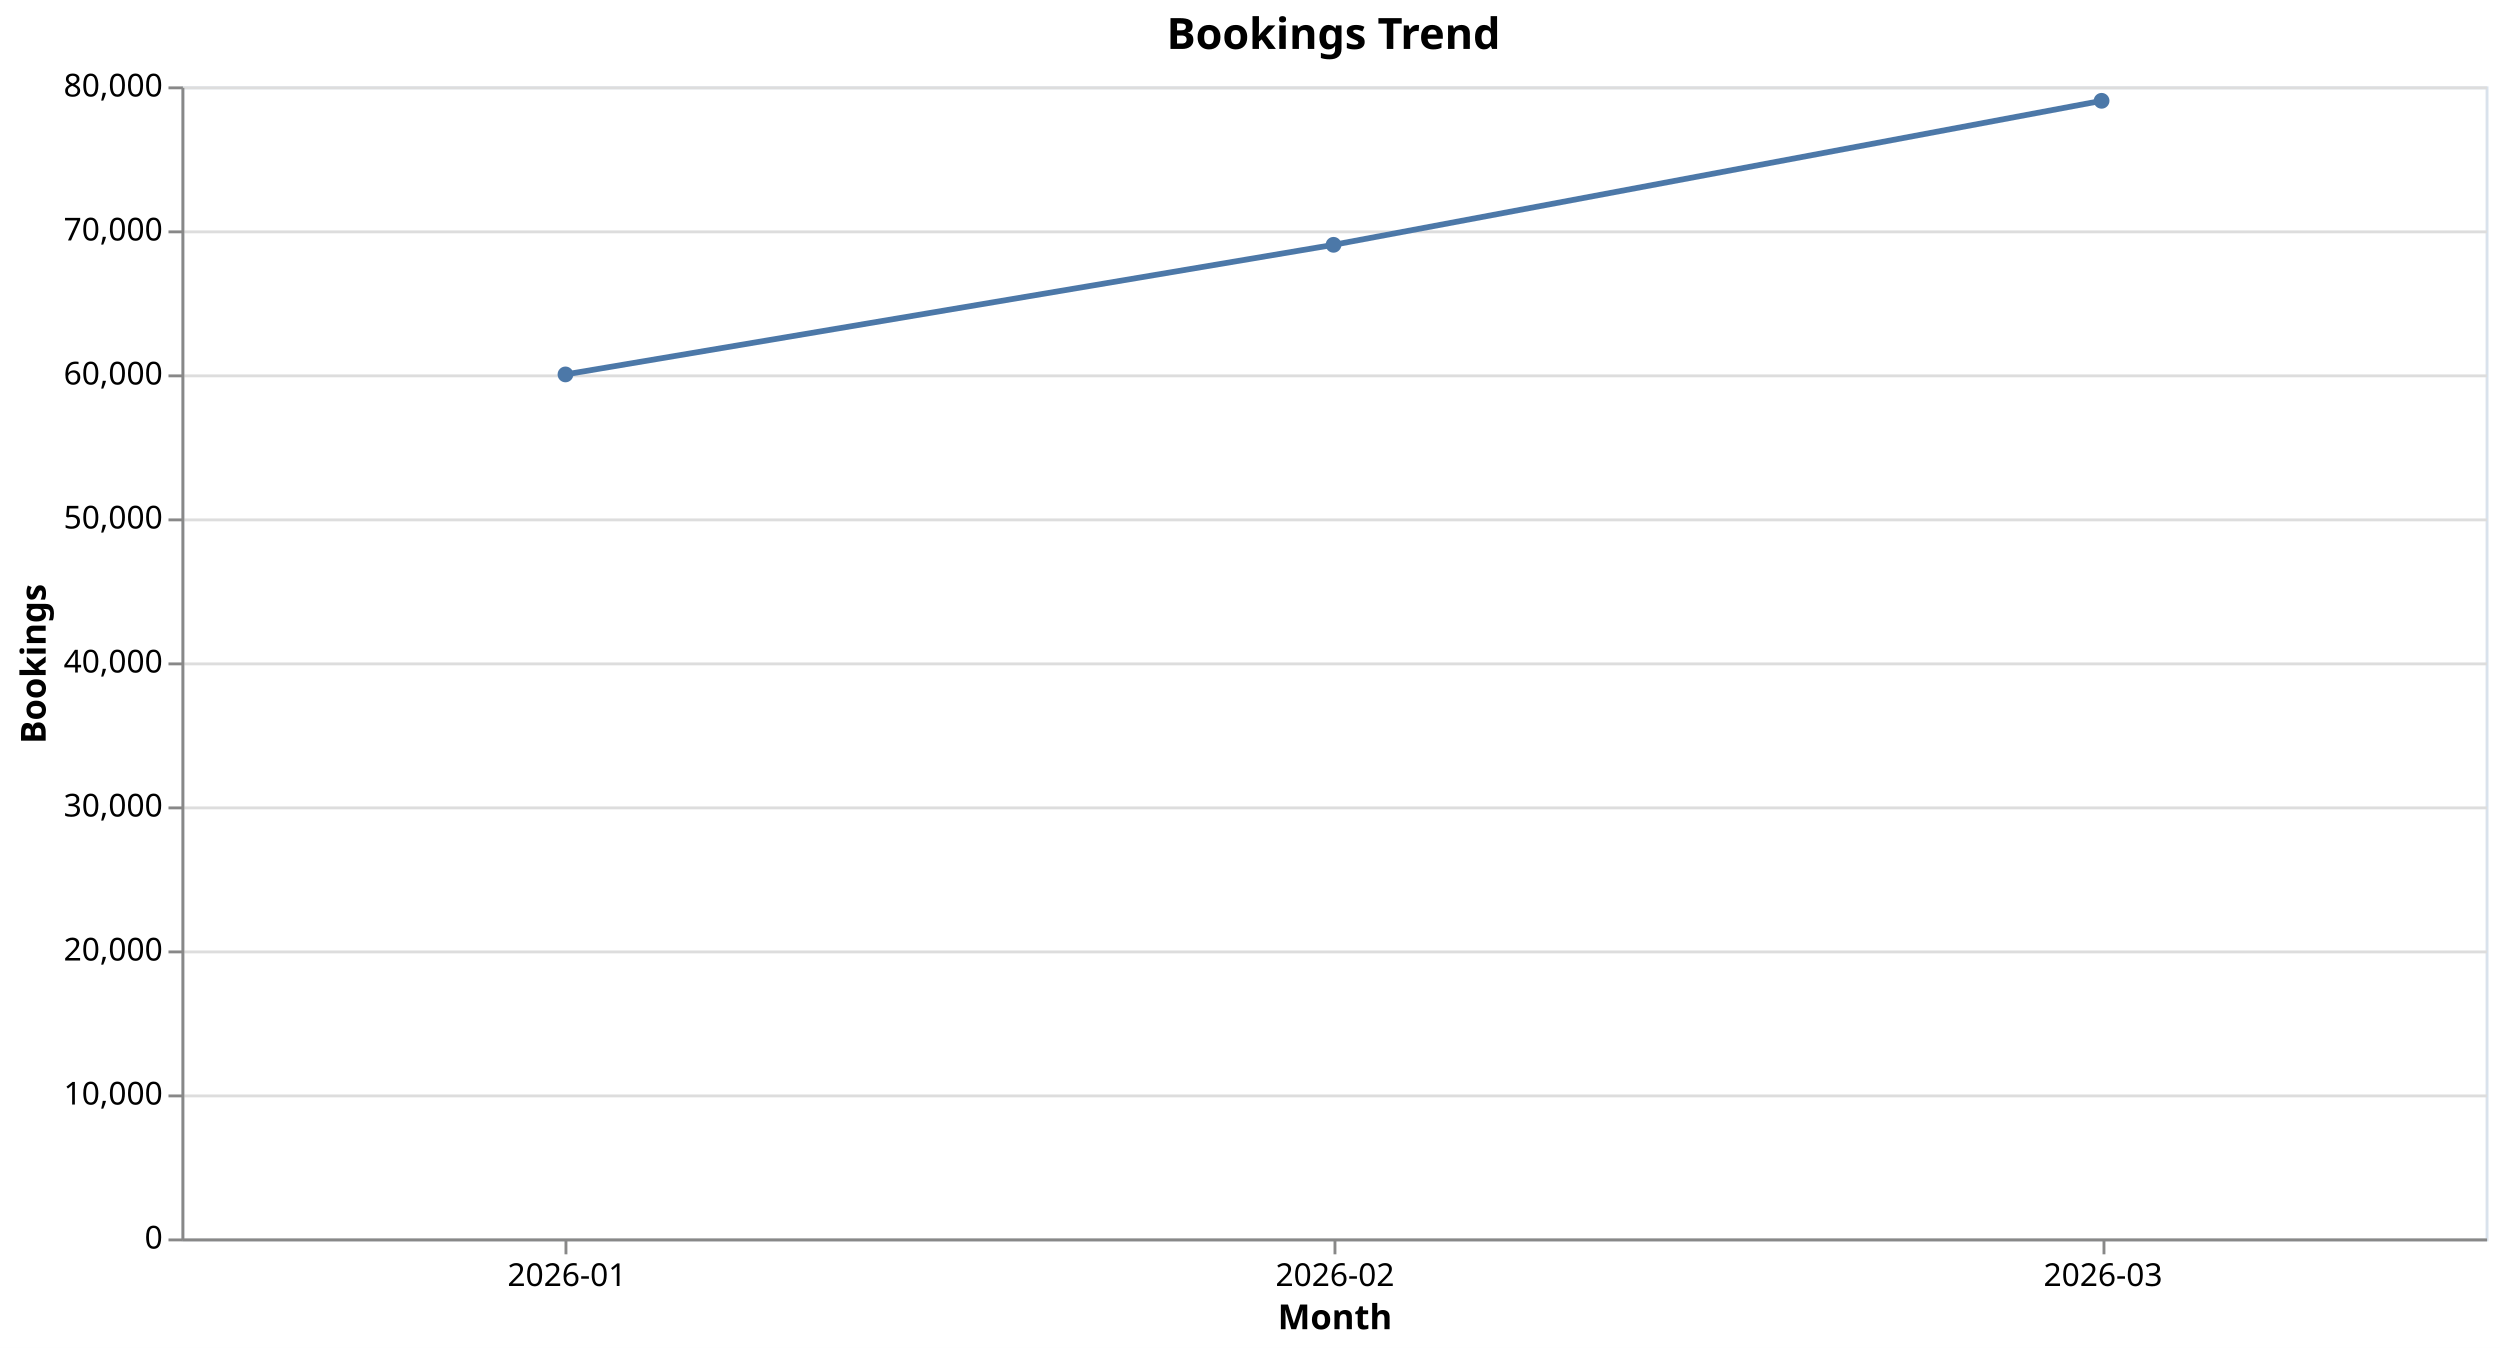
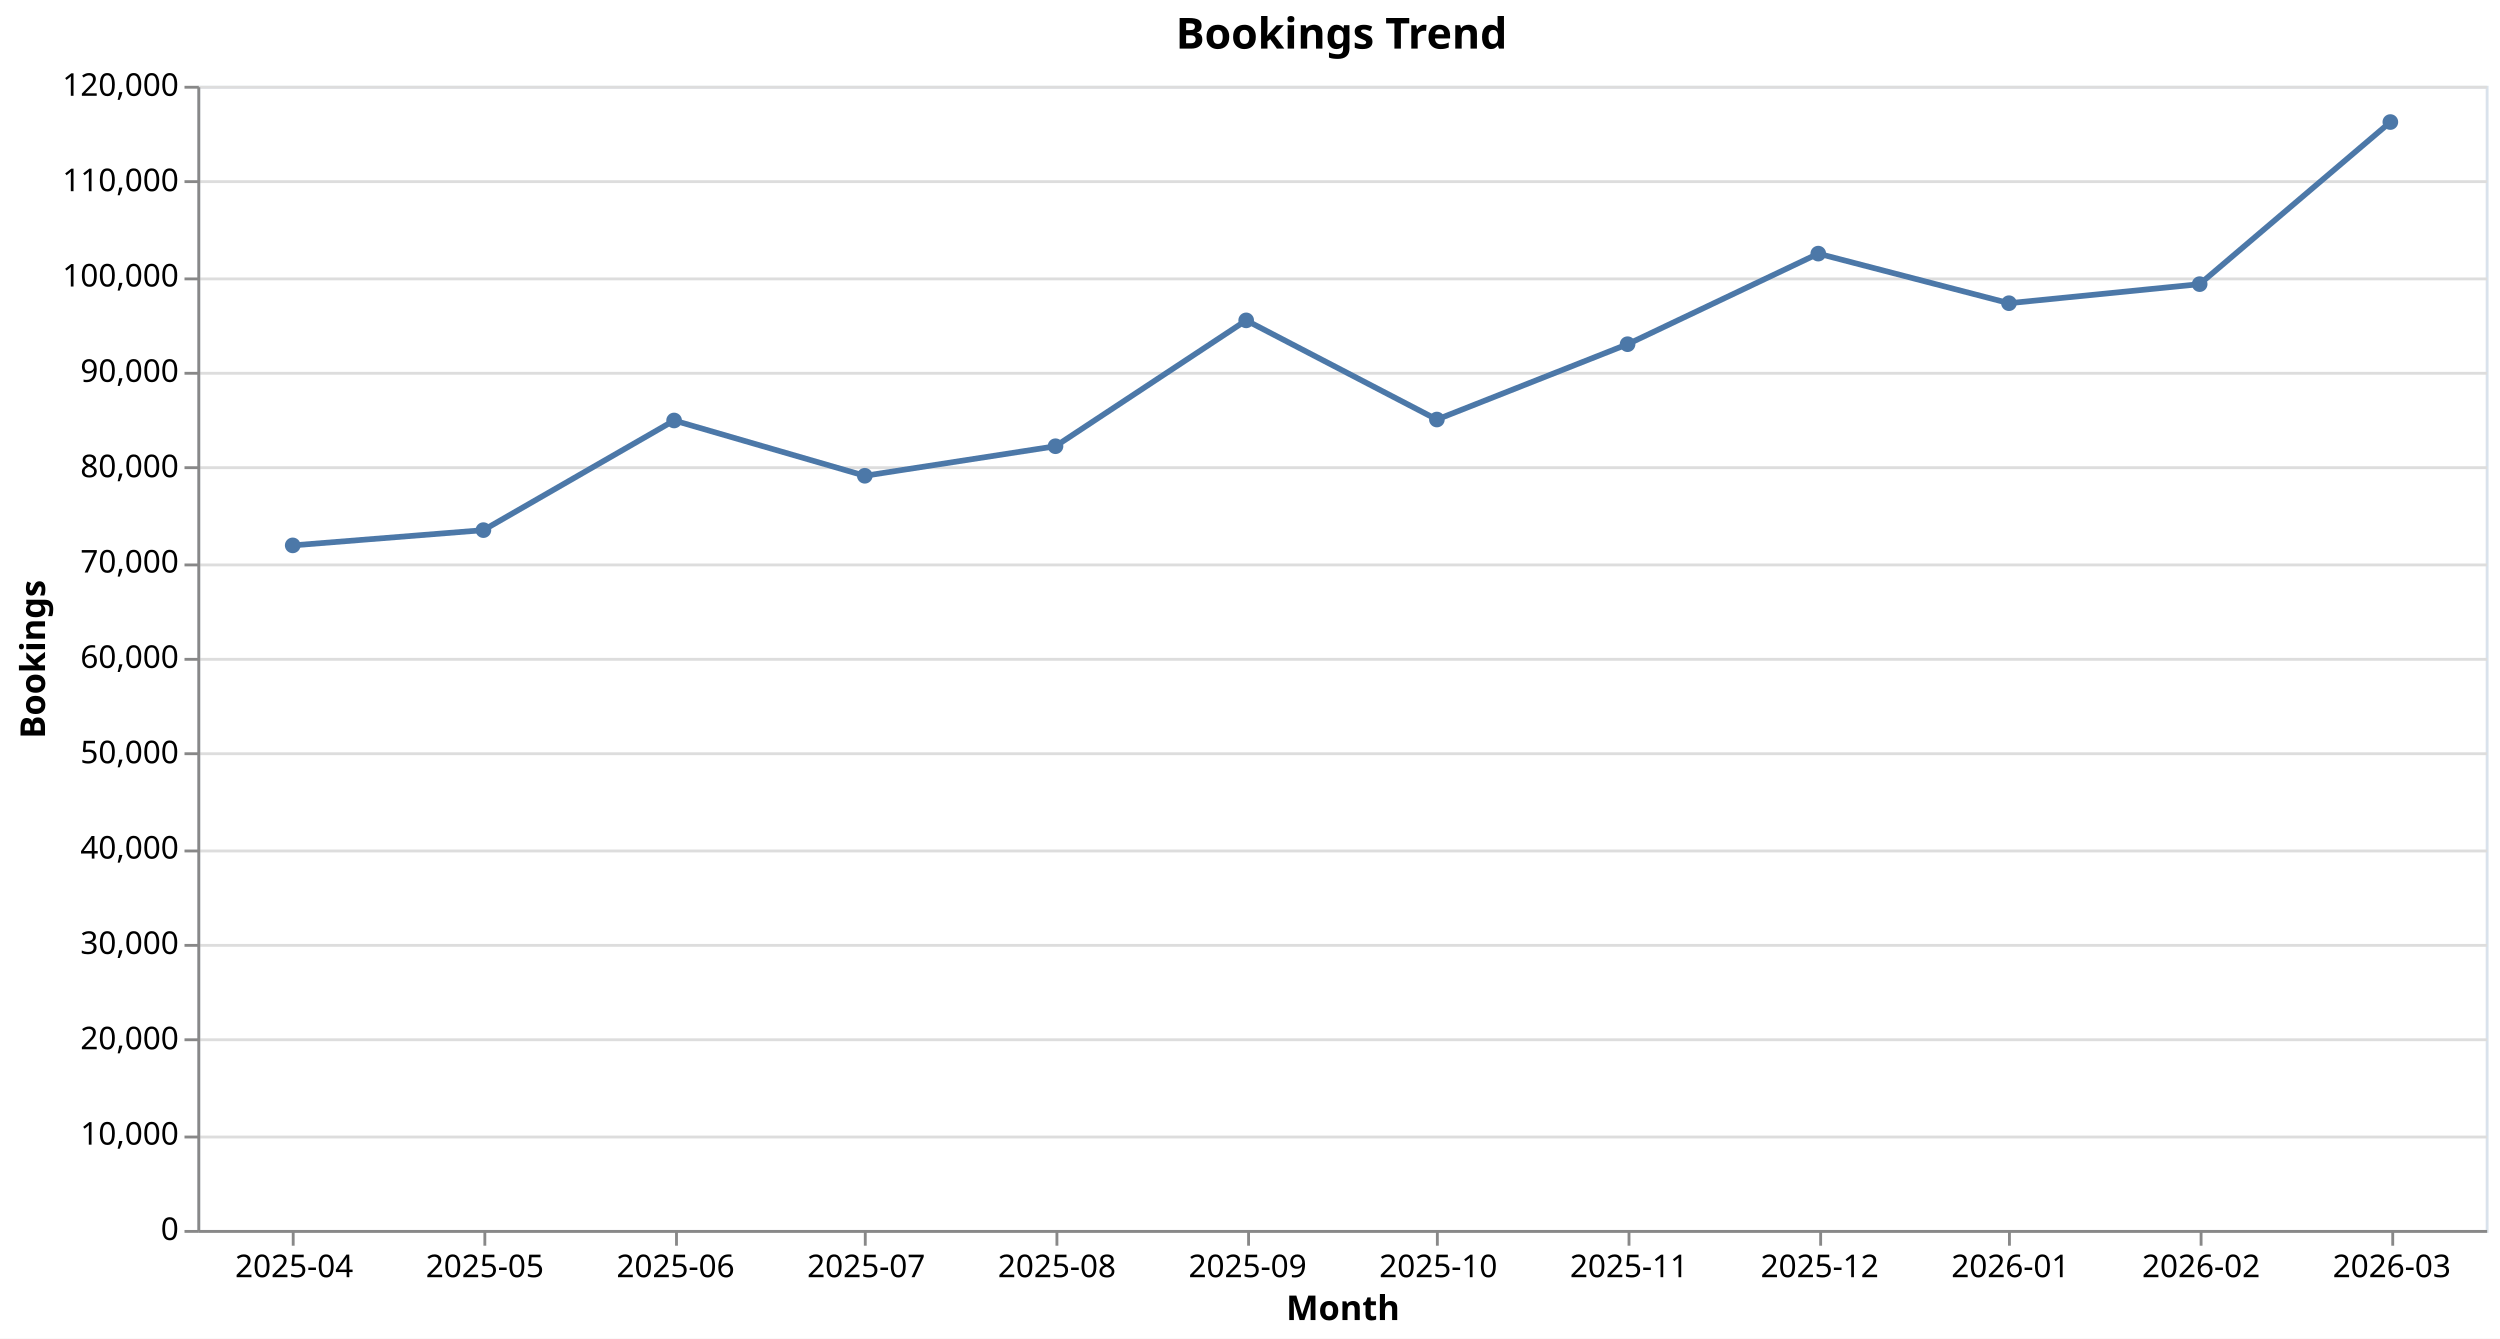
- <svg xmlns="http://www.w3.org/2000/svg" version="1.1" class="marks" width="868" height="468" viewBox="0 0 868 468">
+ <svg xmlns="http://www.w3.org/2000/svg" version="1.1" class="marks" width="874" height="468" viewBox="0 0 874 468">
  <style>@font-face{font-family:'Hanken Grotesk';src:url('../assets/fonts/HankenGrotesk-Regular.ttf') format('truetype');font-weight:400;font-style:normal;}@font-face{font-family:'Hanken Grotesk';src:url('../assets/fonts/HankenGrotesk-Medium.ttf') format('truetype');font-weight:500;font-style:normal;}@font-face{font-family:'Hanken Grotesk';src:url('../assets/fonts/HankenGrotesk-SemiBold.ttf') format('truetype');font-weight:600;font-style:normal;}@font-face{font-family:'Hanken Grotesk';src:url('../assets/fonts/HankenGrotesk-Bold.ttf') format('truetype');font-weight:700;font-style:normal;}</style>
-   <rect width="868" height="468" fill="white" />
-   <g fill="none" stroke-miterlimit="10" transform="translate(63,30)">
+   <rect width="874" height="468" fill="white" />
+   <g fill="none" stroke-miterlimit="10" transform="translate(69,30)">
    <g class="mark-group role-frame root" role="graphics-object" aria-roledescription="group mark container">
      <g transform="translate(0,0)">
        <path class="background" aria-hidden="true" d="M0.5,0.5h800v400h-800Z" stroke="#d9e2ec" />
        <g>
          <g class="mark-group role-axis" aria-hidden="true">
            <g transform="translate(0.5,0.5)">
              <path class="background" aria-hidden="true" d="M0,0h0v0h0Z" pointer-events="none" />
              <g>
                <g class="mark-rule role-axis-grid" pointer-events="none">
                  <line transform="translate(0,400)" x2="800" y2="0" stroke="#ddd" stroke-width="1" opacity="1" />
-                   <line transform="translate(0,350)" x2="800" y2="0" stroke="#ddd" stroke-width="1" opacity="1" />
+                   <line transform="translate(0,367)" x2="800" y2="0" stroke="#ddd" stroke-width="1" opacity="1" />
+                   <line transform="translate(0,333)" x2="800" y2="0" stroke="#ddd" stroke-width="1" opacity="1" />
                  <line transform="translate(0,300)" x2="800" y2="0" stroke="#ddd" stroke-width="1" opacity="1" />
-                   <line transform="translate(0,250)" x2="800" y2="0" stroke="#ddd" stroke-width="1" opacity="1" />
+                   <line transform="translate(0,267)" x2="800" y2="0" stroke="#ddd" stroke-width="1" opacity="1" />
+                   <line transform="translate(0,233)" x2="800" y2="0" stroke="#ddd" stroke-width="1" opacity="1" />
                  <line transform="translate(0,200)" x2="800" y2="0" stroke="#ddd" stroke-width="1" opacity="1" />
-                   <line transform="translate(0,150)" x2="800" y2="0" stroke="#ddd" stroke-width="1" opacity="1" />
+                   <line transform="translate(0,167)" x2="800" y2="0" stroke="#ddd" stroke-width="1" opacity="1" />
+                   <line transform="translate(0,133)" x2="800" y2="0" stroke="#ddd" stroke-width="1" opacity="1" />
                  <line transform="translate(0,100)" x2="800" y2="0" stroke="#ddd" stroke-width="1" opacity="1" />
-                   <line transform="translate(0,50)" x2="800" y2="0" stroke="#ddd" stroke-width="1" opacity="1" />
+                   <line transform="translate(0,67)" x2="800" y2="0" stroke="#ddd" stroke-width="1" opacity="1" />
+                   <line transform="translate(0,33)" x2="800" y2="0" stroke="#ddd" stroke-width="1" opacity="1" />
                  <line transform="translate(0,0)" x2="800" y2="0" stroke="#ddd" stroke-width="1" opacity="1" />
                </g>
              </g>
              <path class="foreground" aria-hidden="true" d="" pointer-events="none" display="none" />
            </g>
          </g>
-           <g class="mark-group role-axis" role="graphics-symbol" aria-roledescription="axis" aria-label="X-axis titled 'Month' for a discrete scale with 3 values: 2026-01, 2026-02, 2026-03">
+           <g class="mark-group role-axis" role="graphics-symbol" aria-roledescription="axis" aria-label="X-axis titled 'Month' for a discrete scale with 12 values: 2025-04, 2025-05, 2025-06, 2025-07, 2025-08, ending with 2026-03">
            <g transform="translate(0.5,400.5)">
              <path class="background" aria-hidden="true" d="M0,0h0v0h0Z" pointer-events="none" />
              <g>
                <g class="mark-rule role-axis-tick" pointer-events="none">
-                   <line transform="translate(133,0)" x2="0" y2="5" stroke="#888" stroke-width="1" opacity="1" />
-                   <line transform="translate(400,0)" x2="0" y2="5" stroke="#888" stroke-width="1" opacity="1" />
-                   <line transform="translate(667,0)" x2="0" y2="5" stroke="#888" stroke-width="1" opacity="1" />
+                   <line transform="translate(33,0)" x2="0" y2="5" stroke="#888" stroke-width="1" opacity="1" />
+                   <line transform="translate(100,0)" x2="0" y2="5" stroke="#888" stroke-width="1" opacity="1" />
+                   <line transform="translate(167,0)" x2="0" y2="5" stroke="#888" stroke-width="1" opacity="1" />
+                   <line transform="translate(233,0)" x2="0" y2="5" stroke="#888" stroke-width="1" opacity="1" />
+                   <line transform="translate(300,0)" x2="0" y2="5" stroke="#888" stroke-width="1" opacity="1" />
+                   <line transform="translate(367,0)" x2="0" y2="5" stroke="#888" stroke-width="1" opacity="1" />
+                   <line transform="translate(433,0)" x2="0" y2="5" stroke="#888" stroke-width="1" opacity="1" />
+                   <line transform="translate(500,0)" x2="0" y2="5" stroke="#888" stroke-width="1" opacity="1" />
+                   <line transform="translate(567,0)" x2="0" y2="5" stroke="#888" stroke-width="1" opacity="1" />
+                   <line transform="translate(633,0)" x2="0" y2="5" stroke="#888" stroke-width="1" opacity="1" />
+                   <line transform="translate(700,0)" x2="0" y2="5" stroke="#888" stroke-width="1" opacity="1" />
+                   <line transform="translate(767,0)" x2="0" y2="5" stroke="#888" stroke-width="1" opacity="1" />
                </g>
                <g class="mark-text role-axis-label" pointer-events="none">
-                   <text text-anchor="middle" transform="translate(133.3333,16)" font-family="Hanken Grotesk" font-size="11px" fill="#000" opacity="1">2026-01</text>
-                   <text text-anchor="middle" transform="translate(400,16)" font-family="Hanken Grotesk" font-size="11px" fill="#000" opacity="1">2026-02</text>
-                   <text text-anchor="middle" transform="translate(666.6667,16)" font-family="Hanken Grotesk" font-size="11px" fill="#000" opacity="1">2026-03</text>
+                   <text text-anchor="middle" transform="translate(33.33333,16)" font-family="Hanken Grotesk" font-size="11px" fill="#000" opacity="1">2025-04</text>
+                   <text text-anchor="middle" transform="translate(100,16)" font-family="Hanken Grotesk" font-size="11px" fill="#000" opacity="1">2025-05</text>
+                   <text text-anchor="middle" transform="translate(166.6667,16)" font-family="Hanken Grotesk" font-size="11px" fill="#000" opacity="1">2025-06</text>
+                   <text text-anchor="middle" transform="translate(233.3333,16)" font-family="Hanken Grotesk" font-size="11px" fill="#000" opacity="1">2025-07</text>
+                   <text text-anchor="middle" transform="translate(300,16)" font-family="Hanken Grotesk" font-size="11px" fill="#000" opacity="1">2025-08</text>
+                   <text text-anchor="middle" transform="translate(366.6667,16)" font-family="Hanken Grotesk" font-size="11px" fill="#000" opacity="1">2025-09</text>
+                   <text text-anchor="middle" transform="translate(433.3333,16)" font-family="Hanken Grotesk" font-size="11px" fill="#000" opacity="1">2025-10</text>
+                   <text text-anchor="middle" transform="translate(500,16)" font-family="Hanken Grotesk" font-size="11px" fill="#000" opacity="1">2025-11</text>
+                   <text text-anchor="middle" transform="translate(566.6667,16)" font-family="Hanken Grotesk" font-size="11px" fill="#000" opacity="1">2025-12</text>
+                   <text text-anchor="middle" transform="translate(633.3333,16)" font-family="Hanken Grotesk" font-size="11px" fill="#000" opacity="1">2026-01</text>
+                   <text text-anchor="middle" transform="translate(700,16)" font-family="Hanken Grotesk" font-size="11px" fill="#000" opacity="1">2026-02</text>
+                   <text text-anchor="middle" transform="translate(766.6667,16)" font-family="Hanken Grotesk" font-size="11px" fill="#000" opacity="1">2026-03</text>
                </g>
                <g class="mark-rule role-axis-domain" pointer-events="none">
                  <line transform="translate(0,0)" x2="800" y2="0" stroke="#888" stroke-width="1" opacity="1" />
                </g>
                <g class="mark-text role-axis-title" pointer-events="none">
                  <text text-anchor="middle" transform="translate(400,31)" font-family="Hanken Grotesk" font-size="12px" font-weight="600" fill="#000" opacity="1">Month</text>
                </g>
              </g>
              <path class="foreground" aria-hidden="true" d="" pointer-events="none" display="none" />
            </g>
          </g>
-           <g class="mark-group role-axis" role="graphics-symbol" aria-roledescription="axis" aria-label="Y-axis titled 'Bookings' for a linear scale with values from 0 to 80,000">
+           <g class="mark-group role-axis" role="graphics-symbol" aria-roledescription="axis" aria-label="Y-axis titled 'Bookings' for a linear scale with values from 0 to 120,000">
            <g transform="translate(0.5,0.5)">
              <path class="background" aria-hidden="true" d="M0,0h0v0h0Z" pointer-events="none" />
              <g>
                <g class="mark-rule role-axis-tick" pointer-events="none">
                  <line transform="translate(0,400)" x2="-5" y2="0" stroke="#888" stroke-width="1" opacity="1" />
-                   <line transform="translate(0,350)" x2="-5" y2="0" stroke="#888" stroke-width="1" opacity="1" />
+                   <line transform="translate(0,367)" x2="-5" y2="0" stroke="#888" stroke-width="1" opacity="1" />
+                   <line transform="translate(0,333)" x2="-5" y2="0" stroke="#888" stroke-width="1" opacity="1" />
                  <line transform="translate(0,300)" x2="-5" y2="0" stroke="#888" stroke-width="1" opacity="1" />
-                   <line transform="translate(0,250)" x2="-5" y2="0" stroke="#888" stroke-width="1" opacity="1" />
+                   <line transform="translate(0,267)" x2="-5" y2="0" stroke="#888" stroke-width="1" opacity="1" />
+                   <line transform="translate(0,233)" x2="-5" y2="0" stroke="#888" stroke-width="1" opacity="1" />
                  <line transform="translate(0,200)" x2="-5" y2="0" stroke="#888" stroke-width="1" opacity="1" />
-                   <line transform="translate(0,150)" x2="-5" y2="0" stroke="#888" stroke-width="1" opacity="1" />
+                   <line transform="translate(0,167)" x2="-5" y2="0" stroke="#888" stroke-width="1" opacity="1" />
+                   <line transform="translate(0,133)" x2="-5" y2="0" stroke="#888" stroke-width="1" opacity="1" />
                  <line transform="translate(0,100)" x2="-5" y2="0" stroke="#888" stroke-width="1" opacity="1" />
-                   <line transform="translate(0,50)" x2="-5" y2="0" stroke="#888" stroke-width="1" opacity="1" />
+                   <line transform="translate(0,67)" x2="-5" y2="0" stroke="#888" stroke-width="1" opacity="1" />
+                   <line transform="translate(0,33)" x2="-5" y2="0" stroke="#888" stroke-width="1" opacity="1" />
                  <line transform="translate(0,0)" x2="-5" y2="0" stroke="#888" stroke-width="1" opacity="1" />
                </g>
                <g class="mark-text role-axis-label" pointer-events="none">
                  <text text-anchor="end" transform="translate(-7,403)" font-family="Hanken Grotesk" font-size="11px" fill="#000" opacity="1">0</text>
-                   <text text-anchor="end" transform="translate(-7,353)" font-family="Hanken Grotesk" font-size="11px" fill="#000" opacity="1">10,000</text>
-                   <text text-anchor="end" transform="translate(-7,303)" font-family="Hanken Grotesk" font-size="11px" fill="#000" opacity="1">20,000</text>
-                   <text text-anchor="end" transform="translate(-7,253)" font-family="Hanken Grotesk" font-size="11px" fill="#000" opacity="1">30,000</text>
-                   <text text-anchor="end" transform="translate(-7,203)" font-family="Hanken Grotesk" font-size="11px" fill="#000" opacity="1">40,000</text>
-                   <text text-anchor="end" transform="translate(-7,153)" font-family="Hanken Grotesk" font-size="11px" fill="#000" opacity="1">50,000</text>
-                   <text text-anchor="end" transform="translate(-7,103)" font-family="Hanken Grotesk" font-size="11px" fill="#000" opacity="1">60,000</text>
-                   <text text-anchor="end" transform="translate(-7,53)" font-family="Hanken Grotesk" font-size="11px" fill="#000" opacity="1">70,000</text>
-                   <text text-anchor="end" transform="translate(-7,3)" font-family="Hanken Grotesk" font-size="11px" fill="#000" opacity="1">80,000</text>
+                   <text text-anchor="end" transform="translate(-7,369.6667)" font-family="Hanken Grotesk" font-size="11px" fill="#000" opacity="1">10,000</text>
+                   <text text-anchor="end" transform="translate(-7,336.3333)" font-family="Hanken Grotesk" font-size="11px" fill="#000" opacity="1">20,000</text>
+                   <text text-anchor="end" transform="translate(-7,303)" font-family="Hanken Grotesk" font-size="11px" fill="#000" opacity="1">30,000</text>
+                   <text text-anchor="end" transform="translate(-7,269.6667)" font-family="Hanken Grotesk" font-size="11px" fill="#000" opacity="1">40,000</text>
+                   <text text-anchor="end" transform="translate(-7,236.3333)" font-family="Hanken Grotesk" font-size="11px" fill="#000" opacity="1">50,000</text>
+                   <text text-anchor="end" transform="translate(-7,203)" font-family="Hanken Grotesk" font-size="11px" fill="#000" opacity="1">60,000</text>
+                   <text text-anchor="end" transform="translate(-7,169.6667)" font-family="Hanken Grotesk" font-size="11px" fill="#000" opacity="1">70,000</text>
+                   <text text-anchor="end" transform="translate(-7,136.3333)" font-family="Hanken Grotesk" font-size="11px" fill="#000" opacity="1">80,000</text>
+                   <text text-anchor="end" transform="translate(-7,103)" font-family="Hanken Grotesk" font-size="11px" fill="#000" opacity="1">90,000</text>
+                   <text text-anchor="end" transform="translate(-7,69.66667)" font-family="Hanken Grotesk" font-size="11px" fill="#000" opacity="1">100,000</text>
+                   <text text-anchor="end" transform="translate(-7,36.33333)" font-family="Hanken Grotesk" font-size="11px" fill="#000" opacity="1">110,000</text>
+                   <text text-anchor="end" transform="translate(-7,3)" font-family="Hanken Grotesk" font-size="11px" fill="#000" opacity="1">120,000</text>
                </g>
                <g class="mark-rule role-axis-domain" pointer-events="none">
                  <line transform="translate(0,400)" x2="0" y2="-400" stroke="#888" stroke-width="1" opacity="1" />
                </g>
                <g class="mark-text role-axis-title" pointer-events="none">
-                   <text text-anchor="middle" transform="translate(-44.64453,200) rotate(-90) translate(0,-3)" font-family="Hanken Grotesk" font-size="12px" font-weight="600" fill="#000" opacity="1">Bookings</text>
+                   <text text-anchor="middle" transform="translate(-50.76221,200) rotate(-90) translate(0,-3)" font-family="Hanken Grotesk" font-size="12px" font-weight="600" fill="#000" opacity="1">Bookings</text>
                </g>
              </g>
              <path class="foreground" aria-hidden="true" d="" pointer-events="none" display="none" />
            </g>
          </g>
          <g class="mark-line role-mark layer_0_marks" role="graphics-object" aria-roledescription="line mark container">
-             <path aria-label="Month: 2026-01; Bookings: 60000; month: 2026-01; bookings: 60000" role="graphics-symbol" aria-roledescription="line mark" d="M133.333,100L400,55L666.667,5" stroke="#4c78a8" stroke-width="2" />
+             <path aria-label="Month: 2025-04; Bookings: 71800; month: 2025-04; bookings: 71800" role="graphics-symbol" aria-roledescription="line mark" d="M33.333,160.667L100,155.333L166.667,117L233.333,136.333L300,126L366.667,82L433.333,116.667L500,90.333L566.667,58.667L633.333,76L700,69.333L766.667,12.667" stroke="#4c78a8" stroke-width="2" />
          </g>
          <g class="mark-symbol role-mark layer_1_marks" role="graphics-object" aria-roledescription="symbol mark container">
-             <path aria-label="Month: 2026-03; Bookings: 79000; month: 2026-03; bookings: 79000" role="graphics-symbol" aria-roledescription="point" transform="translate(666.6667,5)" d="M2.739,0A2.739,2.739,0,1,1,-2.739,0A2.739,2.739,0,1,1,2.739,0" fill="#4c78a8" stroke-width="2" opacity="1" />
-             <path aria-label="Month: 2026-02; Bookings: 69000; month: 2026-02; bookings: 69000" role="graphics-symbol" aria-roledescription="point" transform="translate(400,55)" d="M2.739,0A2.739,2.739,0,1,1,-2.739,0A2.739,2.739,0,1,1,2.739,0" fill="#4c78a8" stroke-width="2" opacity="1" />
-             <path aria-label="Month: 2026-01; Bookings: 60000; month: 2026-01; bookings: 60000" role="graphics-symbol" aria-roledescription="point" transform="translate(133.3333,100)" d="M2.739,0A2.739,2.739,0,1,1,-2.739,0A2.739,2.739,0,1,1,2.739,0" fill="#4c78a8" stroke-width="2" opacity="1" />
+             <path aria-label="Month: 2025-08; Bookings: 82200; month: 2025-08; bookings: 82200" role="graphics-symbol" aria-roledescription="point" transform="translate(300,126)" d="M2.739,0A2.739,2.739,0,1,1,-2.739,0A2.739,2.739,0,1,1,2.739,0" fill="#4c78a8" stroke-width="2" opacity="1" />
+             <path aria-label="Month: 2025-12; Bookings: 102400; month: 2025-12; bookings: 102400" role="graphics-symbol" aria-roledescription="point" transform="translate(566.6667,58.66667)" d="M2.739,0A2.739,2.739,0,1,1,-2.739,0A2.739,2.739,0,1,1,2.739,0" fill="#4c78a8" stroke-width="2" opacity="1" />
+             <path aria-label="Month: 2025-05; Bookings: 73400; month: 2025-05; bookings: 73400" role="graphics-symbol" aria-roledescription="point" transform="translate(100,155.3333)" d="M2.739,0A2.739,2.739,0,1,1,-2.739,0A2.739,2.739,0,1,1,2.739,0" fill="#4c78a8" stroke-width="2" opacity="1" />
+             <path aria-label="Month: 2025-06; Bookings: 84900; month: 2025-06; bookings: 84900" role="graphics-symbol" aria-roledescription="point" transform="translate(166.6667,117)" d="M2.739,0A2.739,2.739,0,1,1,-2.739,0A2.739,2.739,0,1,1,2.739,0" fill="#4c78a8" stroke-width="2" opacity="1" />
+             <path aria-label="Month: 2025-09; Bookings: 95400; month: 2025-09; bookings: 95400" role="graphics-symbol" aria-roledescription="point" transform="translate(366.6667,82)" d="M2.739,0A2.739,2.739,0,1,1,-2.739,0A2.739,2.739,0,1,1,2.739,0" fill="#4c78a8" stroke-width="2" opacity="1" />
+             <path aria-label="Month: 2025-11; Bookings: 92900; month: 2025-11; bookings: 92900" role="graphics-symbol" aria-roledescription="point" transform="translate(500,90.33333)" d="M2.739,0A2.739,2.739,0,1,1,-2.739,0A2.739,2.739,0,1,1,2.739,0" fill="#4c78a8" stroke-width="2" opacity="1" />
+             <path aria-label="Month: 2026-02; Bookings: 99200; month: 2026-02; bookings: 99200" role="graphics-symbol" aria-roledescription="point" transform="translate(700,69.33333)" d="M2.739,0A2.739,2.739,0,1,1,-2.739,0A2.739,2.739,0,1,1,2.739,0" fill="#4c78a8" stroke-width="2" opacity="1" />
+             <path aria-label="Month: 2025-04; Bookings: 71800; month: 2025-04; bookings: 71800" role="graphics-symbol" aria-roledescription="point" transform="translate(33.33333,160.6667)" d="M2.739,0A2.739,2.739,0,1,1,-2.739,0A2.739,2.739,0,1,1,2.739,0" fill="#4c78a8" stroke-width="2" opacity="1" />
+             <path aria-label="Month: 2025-07; Bookings: 79100; month: 2025-07; bookings: 79100" role="graphics-symbol" aria-roledescription="point" transform="translate(233.3333,136.3333)" d="M2.739,0A2.739,2.739,0,1,1,-2.739,0A2.739,2.739,0,1,1,2.739,0" fill="#4c78a8" stroke-width="2" opacity="1" />
+             <path aria-label="Month: 2026-03; Bookings: 116200; month: 2026-03; bookings: 116200" role="graphics-symbol" aria-roledescription="point" transform="translate(766.6667,12.66667)" d="M2.739,0A2.739,2.739,0,1,1,-2.739,0A2.739,2.739,0,1,1,2.739,0" fill="#4c78a8" stroke-width="2" opacity="1" />
+             <path aria-label="Month: 2026-01; Bookings: 97200; month: 2026-01; bookings: 97200" role="graphics-symbol" aria-roledescription="point" transform="translate(633.3333,76)" d="M2.739,0A2.739,2.739,0,1,1,-2.739,0A2.739,2.739,0,1,1,2.739,0" fill="#4c78a8" stroke-width="2" opacity="1" />
+             <path aria-label="Month: 2025-10; Bookings: 85000; month: 2025-10; bookings: 85000" role="graphics-symbol" aria-roledescription="point" transform="translate(433.3333,116.6667)" d="M2.739,0A2.739,2.739,0,1,1,-2.739,0A2.739,2.739,0,1,1,2.739,0" fill="#4c78a8" stroke-width="2" opacity="1" />
          </g>
          <g class="mark-group role-title">
            <g transform="translate(400,-25)">
              <path class="background" aria-hidden="true" d="M0,0h0v0h0Z" pointer-events="none" />
              <g>
                <g class="mark-text role-title-text" role="graphics-symbol" aria-roledescription="title" aria-label="Title text 'Bookings Trend'" pointer-events="none">
                  <text text-anchor="middle" transform="translate(0,12)" font-family="Hanken Grotesk" font-size="15px" font-weight="600" fill="#000" opacity="1">Bookings Trend</text>
                </g>
              </g>
              <path class="foreground" aria-hidden="true" d="" pointer-events="none" display="none" />
            </g>
          </g>
        </g>
        <path class="foreground" aria-hidden="true" d="" display="none" />
      </g>
    </g>
  </g>
</svg>
